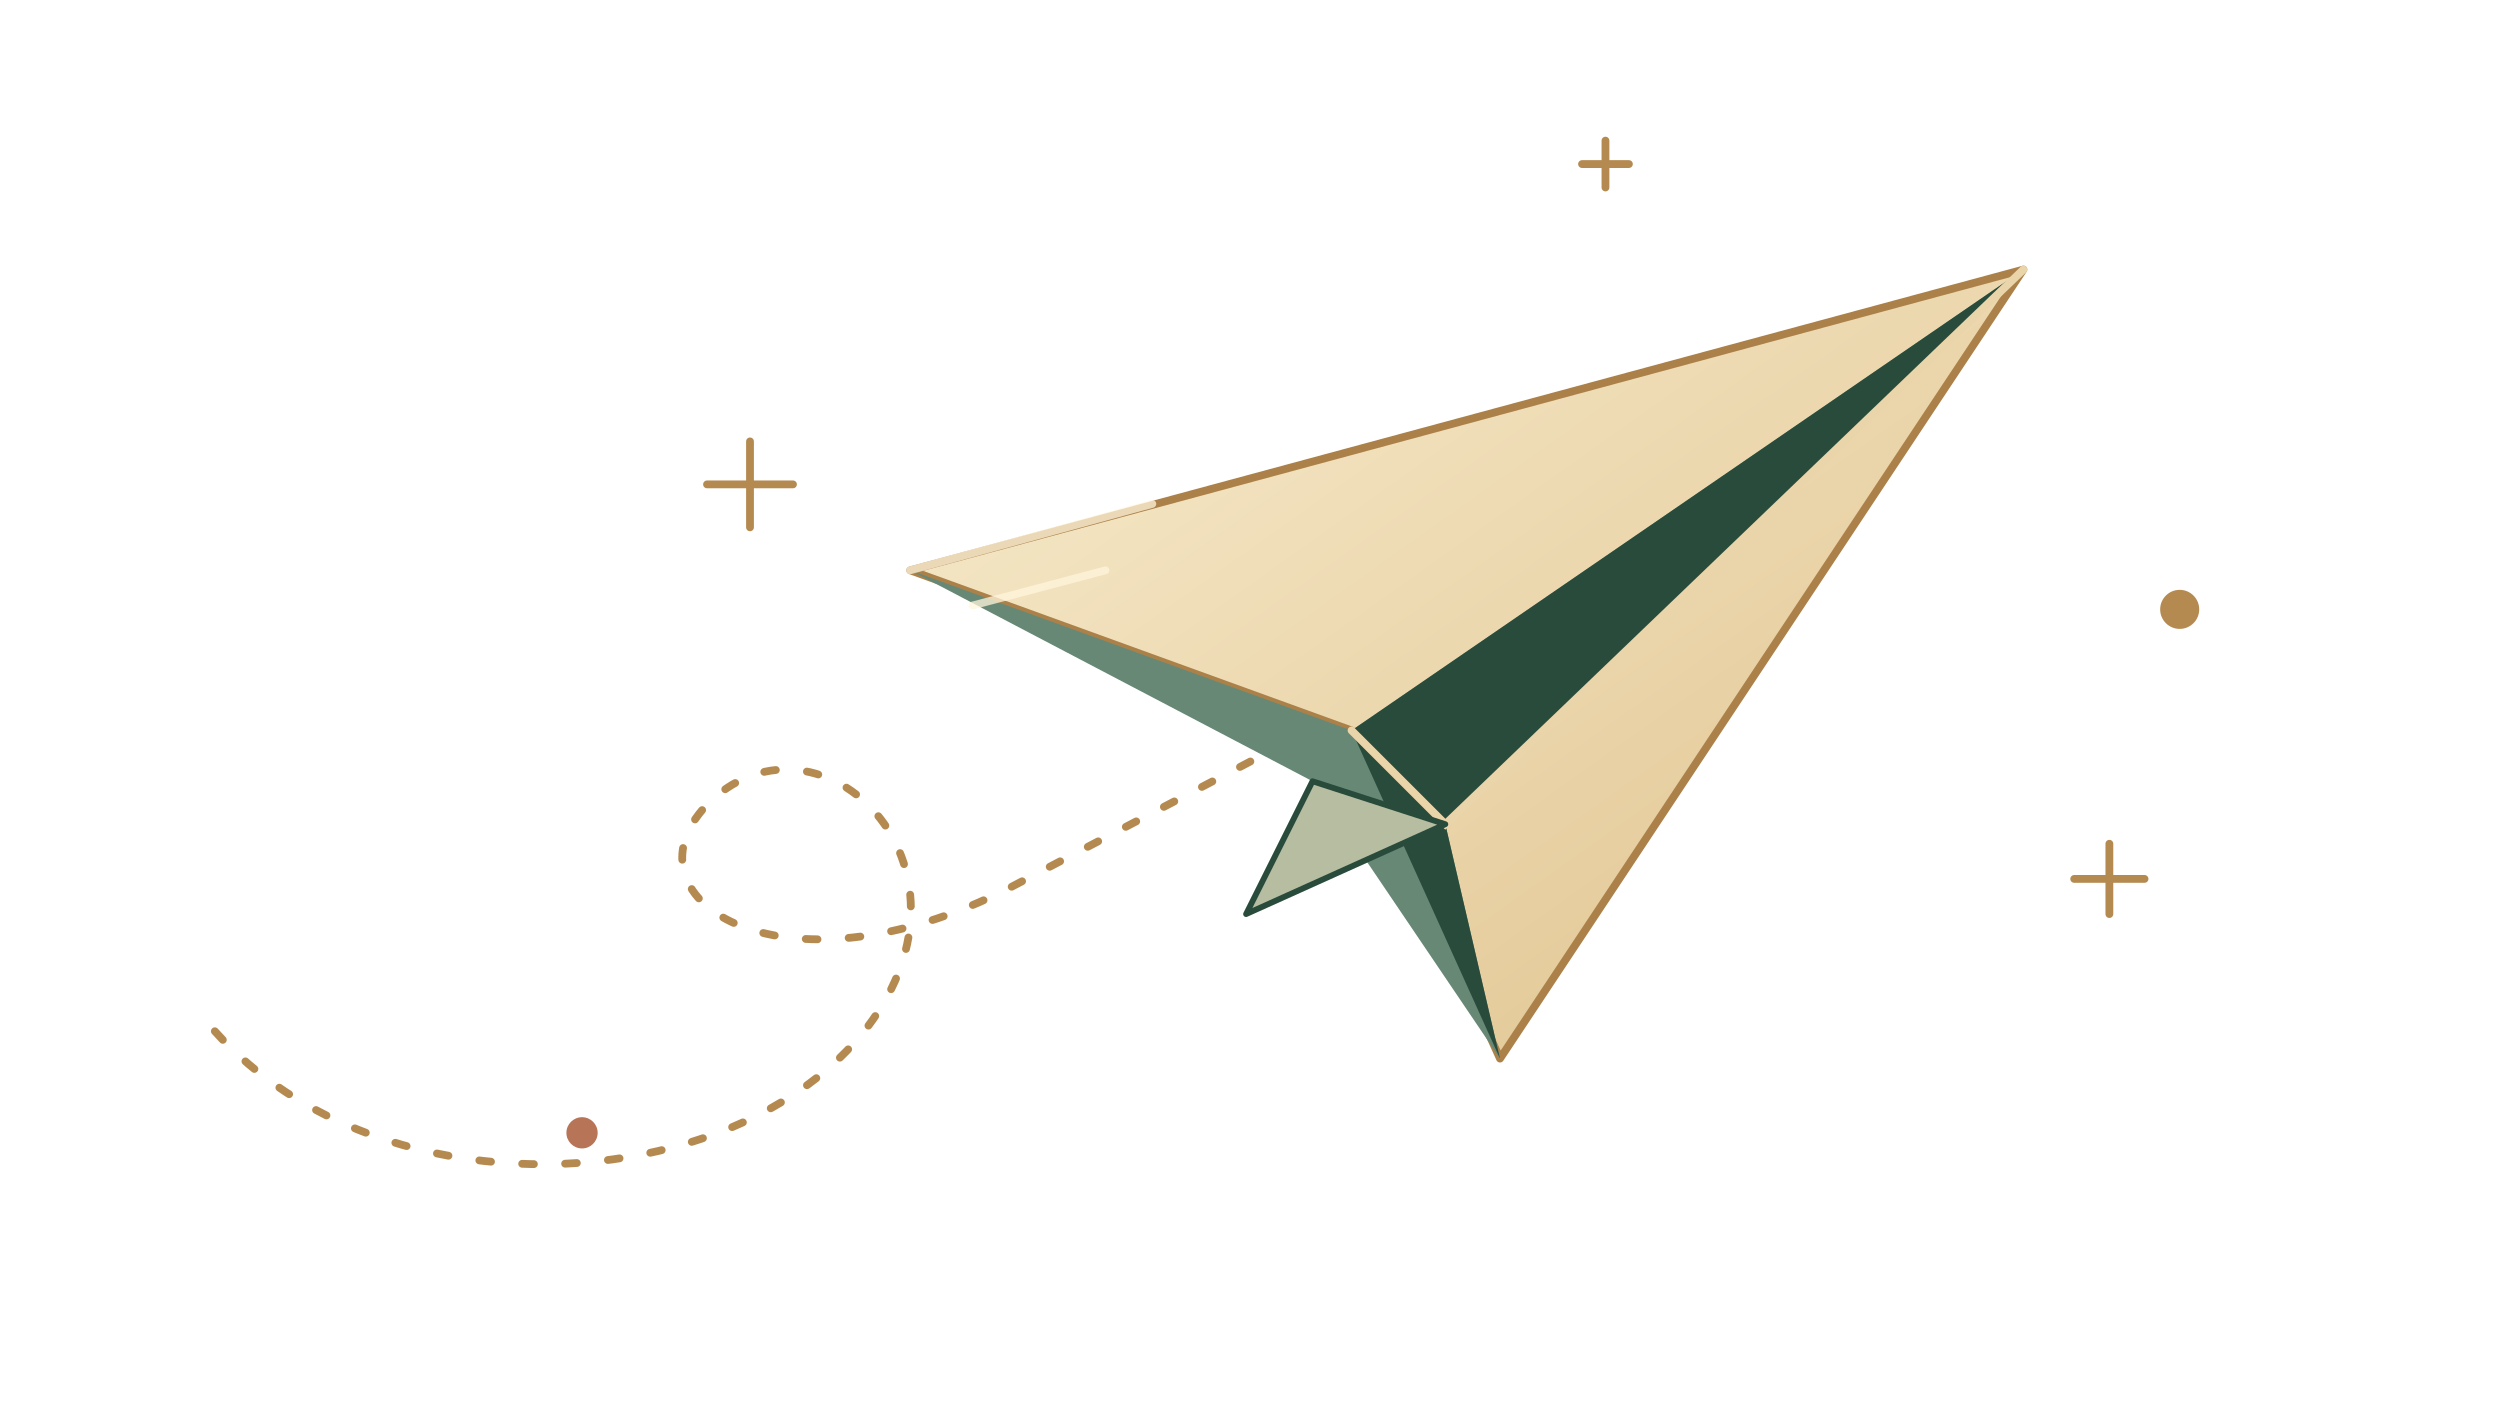
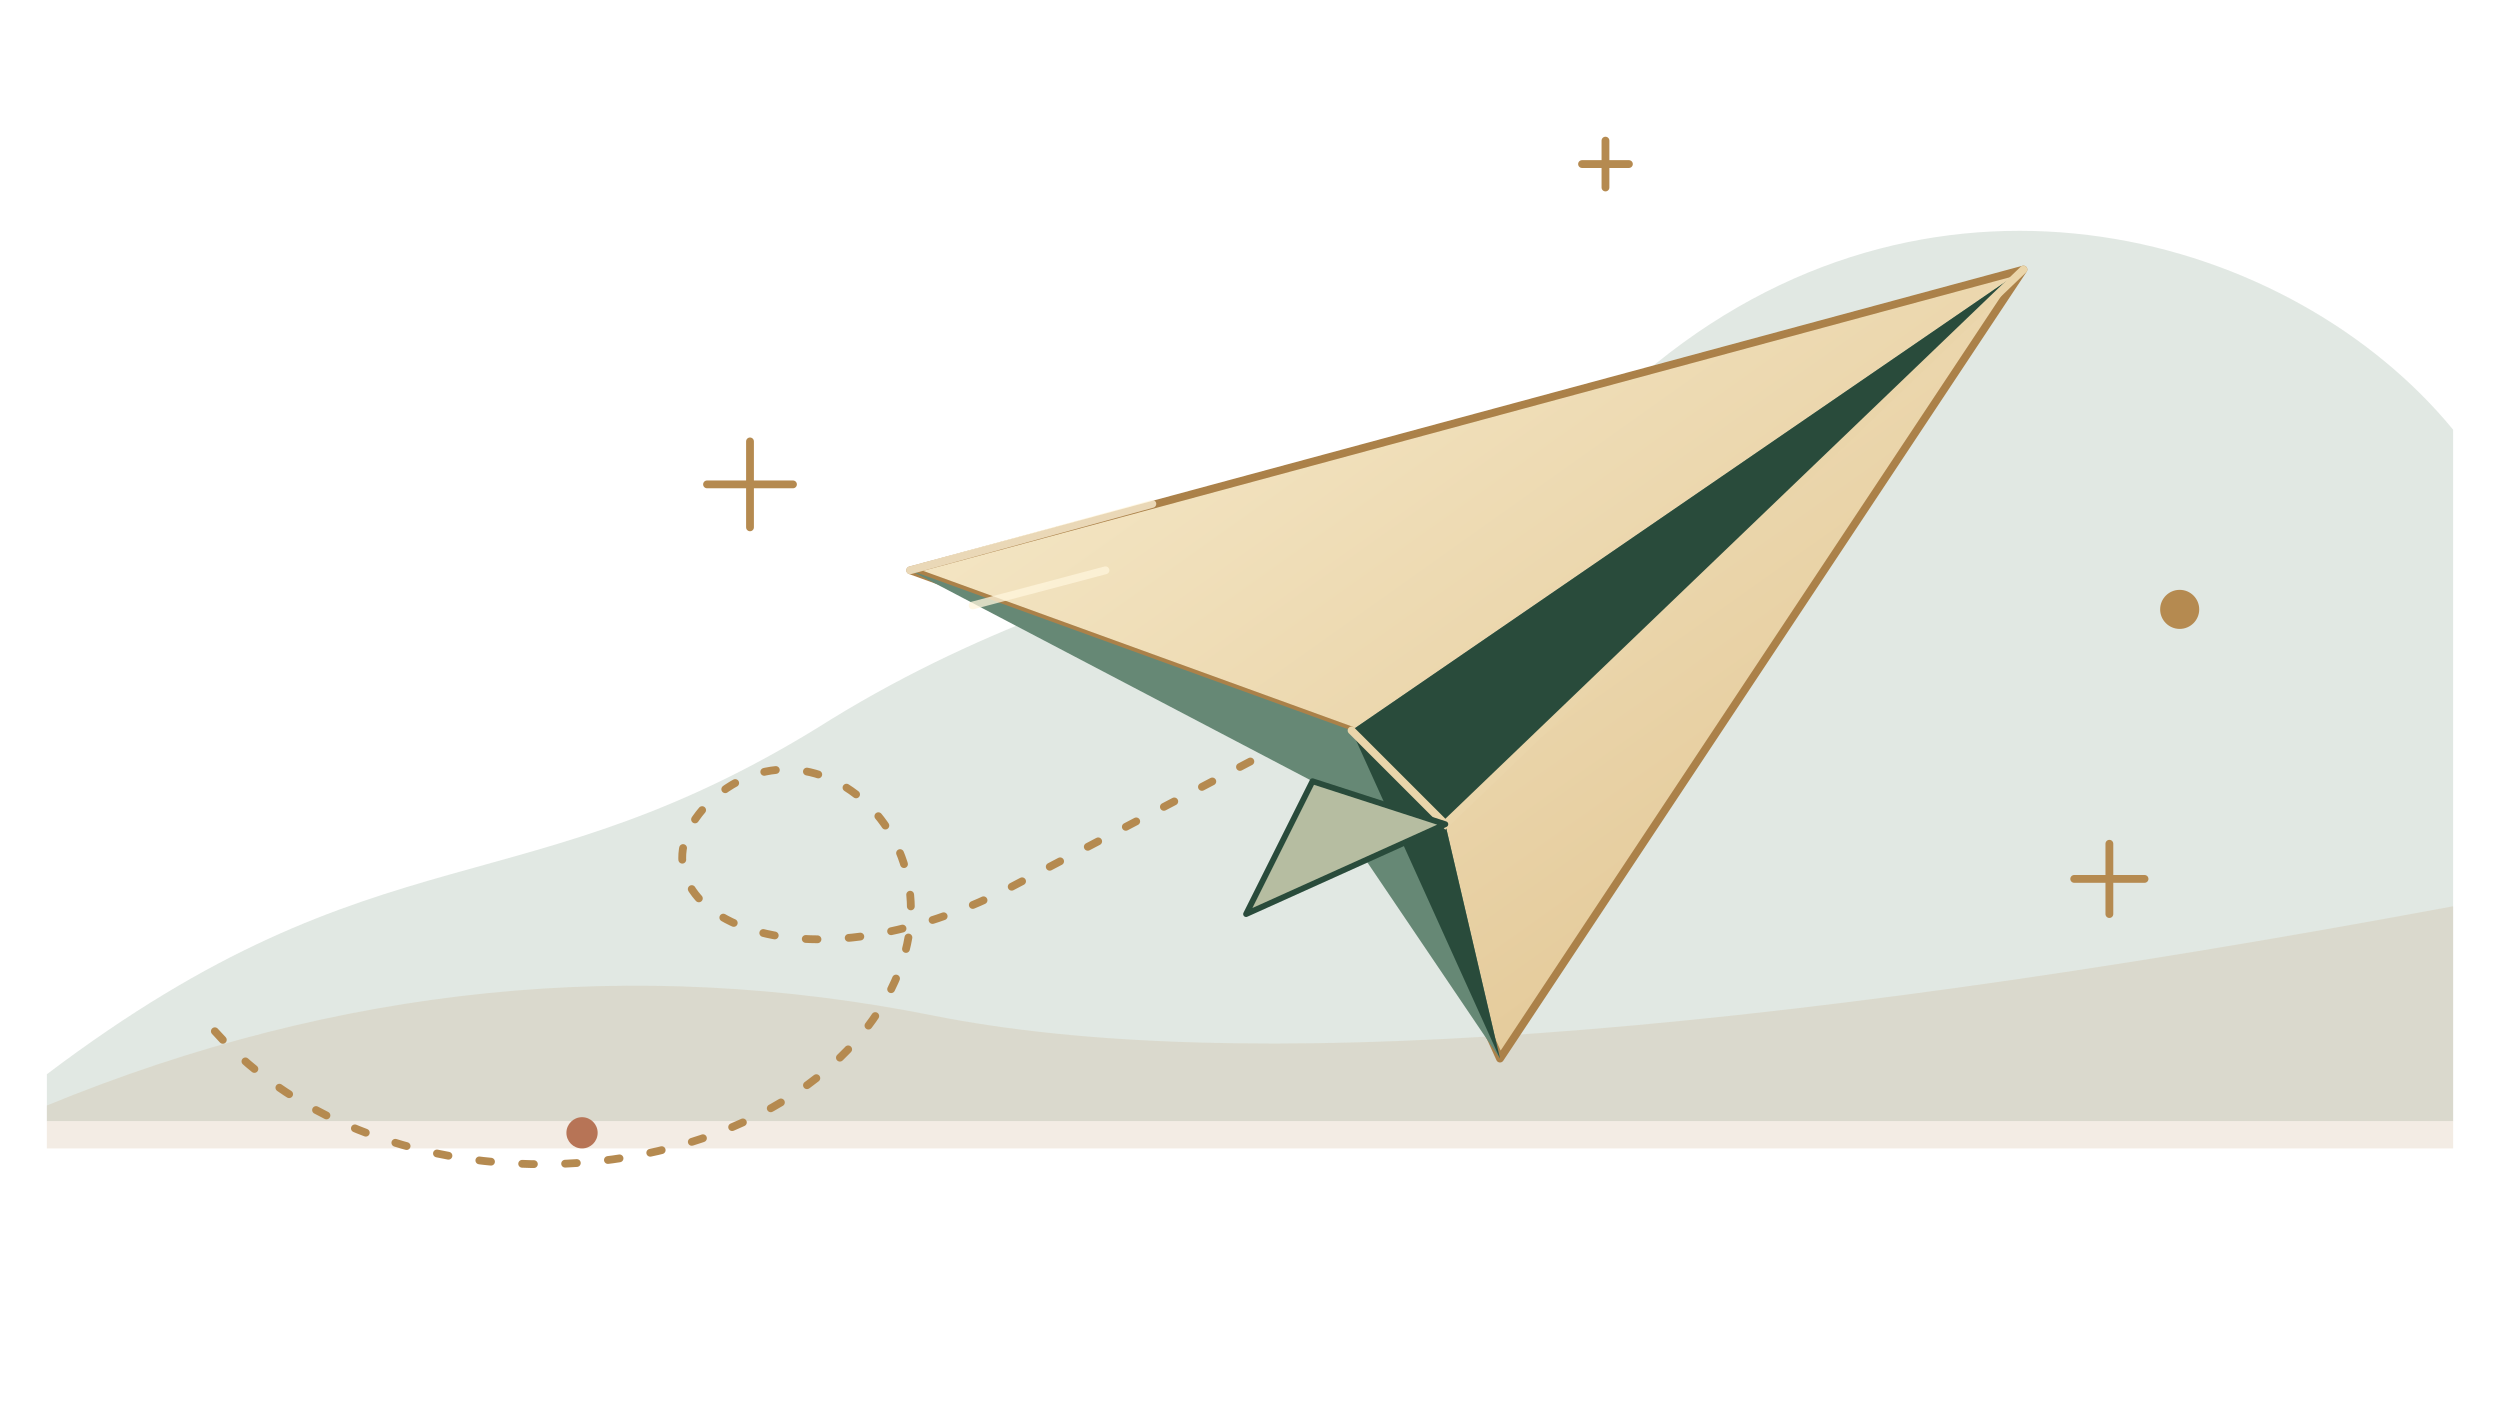
<svg xmlns="http://www.w3.org/2000/svg" viewBox="0 0 640 360" role="img" aria-labelledby="title">
+   <g aria-hidden="true">
+     <path d="M12 275C98 210 134 234 213 184c80-49 155-45 211-91 73-59 163-33 204 17v177H12Z" fill="#88a38f" opacity=".25" />
+     <path d="M12 283q112-46 227-23t389-28v62H12Z" fill="#be9868" opacity=".18" />
+   </g>
  <defs>
    <linearGradient id="paper" x1="0" x2="1" y1="0" y2="1">
      <stop stop-color="#f8edcf" />
      <stop offset="1" stop-color="#dfc18c" />
    </linearGradient>
  </defs>
  <path d="M55 264c43 48 133 43 167-1 32-42-12-84-40-58-25 24 17 53 77 22l101-53" fill="none" stroke="#b58a50" stroke-width="2" stroke-dasharray="3 8" stroke-linecap="round" />
  <path d="m233 146 285-77-134 202-38-84Z" fill="url(#paper)" stroke="#ab8149" stroke-width="2" stroke-linejoin="round" />
  <path d="m233 146 113 41L518 69 370 211l14 60-48-71Z" fill="#668875" />
  <path d="m346 187 172-118-148 142 14 60Z" fill="#294b3b" />
  <path d="m346 187 24 24 148-142" fill="none" stroke="#ead5aa" stroke-width="2" stroke-linecap="round" />
  <path d="m336 200-17 34 51-23Z" fill="#b6bda1" stroke="#294b3b" stroke-width="1.5" stroke-linejoin="round" />
  <path d="m233 146 62-17m-46 26 34-9" stroke="#fff5dc" stroke-width="2" stroke-linecap="round" opacity=".75" />
  <path d="M181 124h22m-11-11v22m339 90h18m-9-9v18M405 42h12m-6-6v12" fill="none" stroke="#b58a50" stroke-width="2" stroke-linecap="round" />
  <circle cx="149" cy="290" r="4" fill="#b77456" />
  <circle cx="558" cy="156" r="5" fill="#b58a50" />
</svg>
